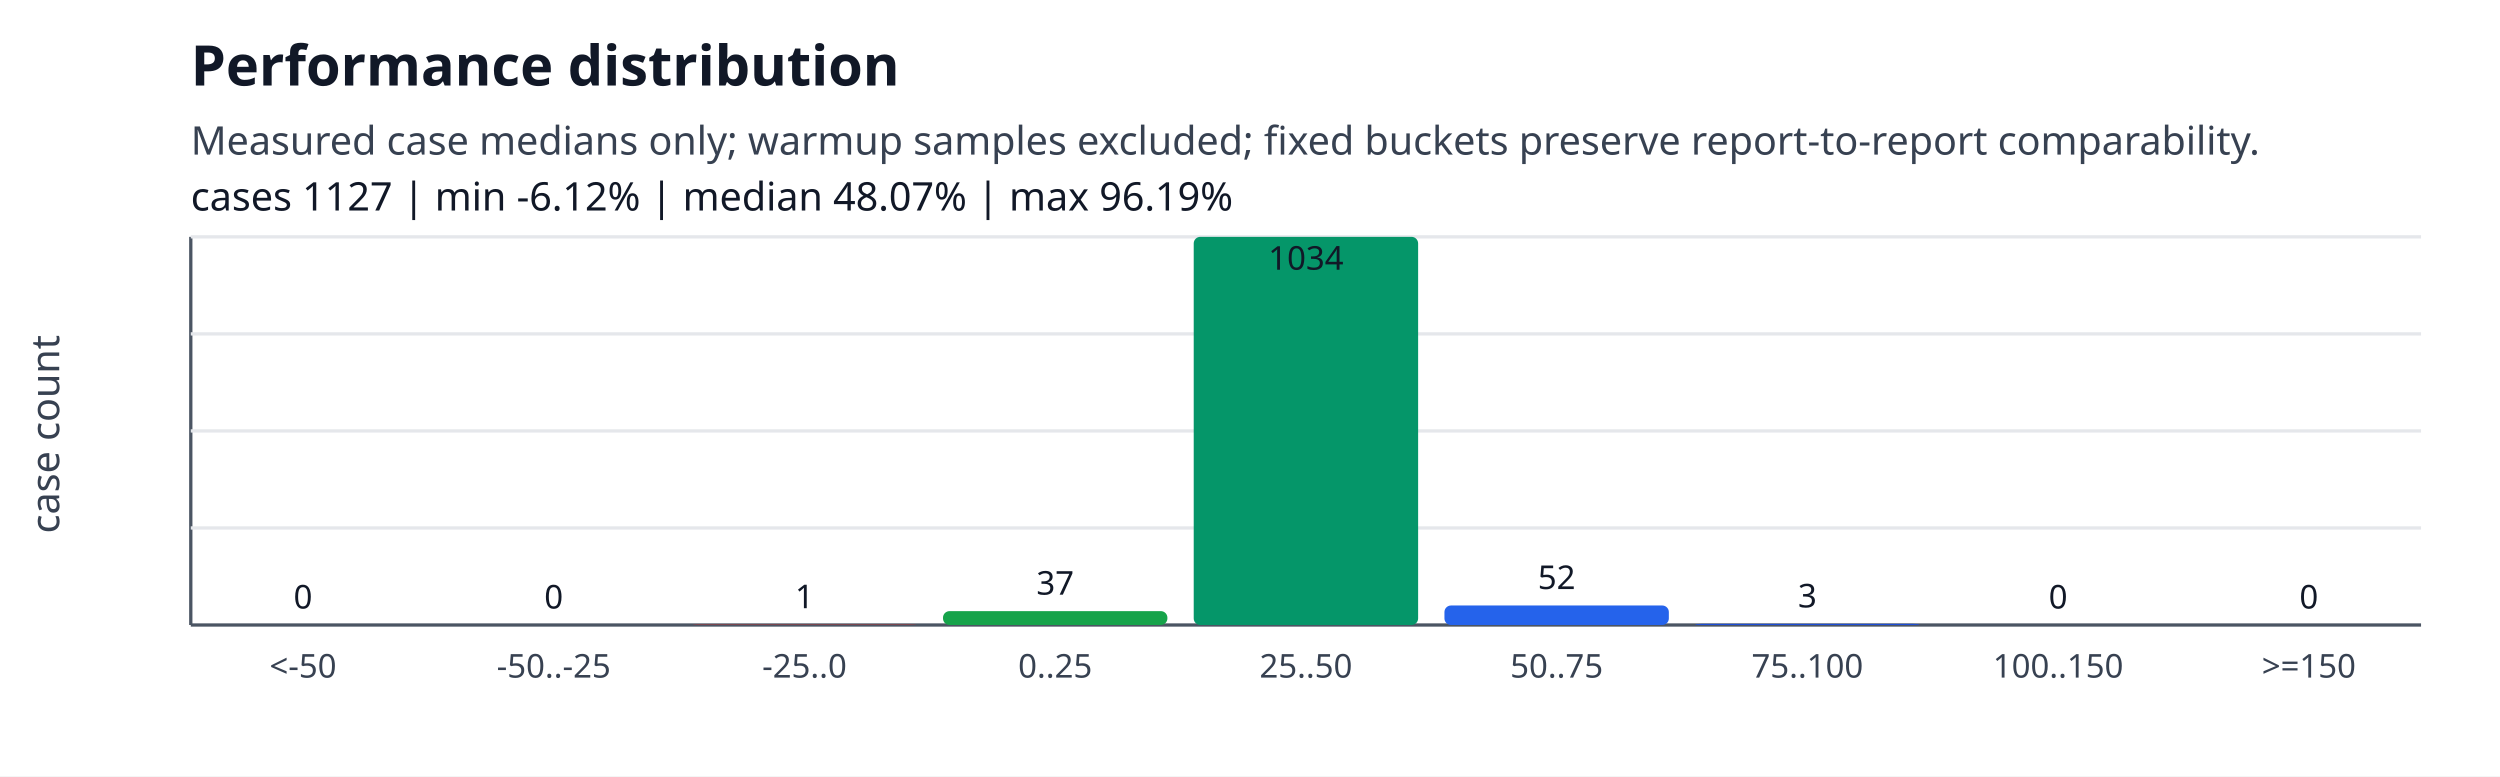
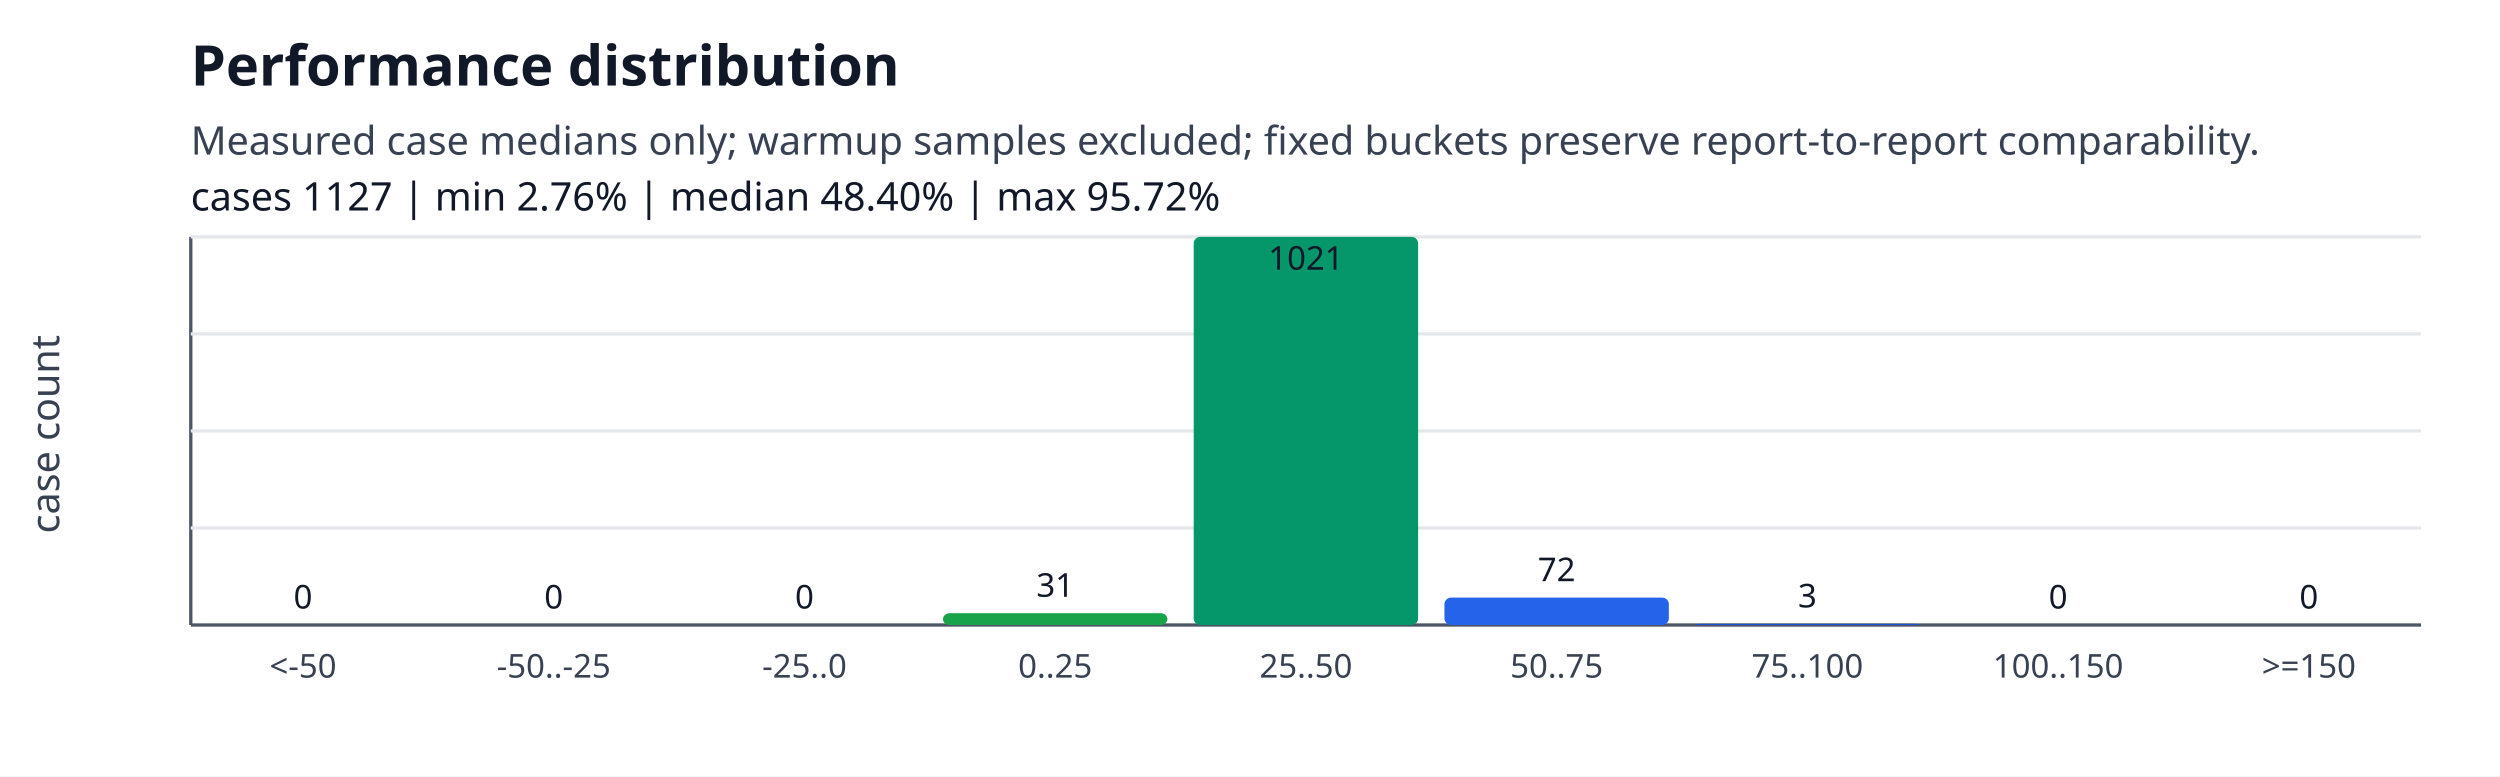
<svg xmlns="http://www.w3.org/2000/svg" width="760" height="236" viewBox="0 0 760 236" role="img" aria-labelledby="perf-hist-title perf-hist-desc">
  <rect width="760" height="236" fill="#ffffff" />
  <text x="58" y="26" font-family="sans-serif" font-size="17" font-weight="700" fill="#111827">Performance distribution</text>
  <text x="58" y="47" font-family="sans-serif" font-size="12" fill="#374151">Measured case medians only; warmup samples excluded; fixed buckets preserve report-to-report comparability.</text>
-   <text x="58" y="64" font-family="sans-serif" font-size="12" fill="#111827">cases 1127 | min -6.12% | median 48.07% | max 96.19%</text>
+   <text x="58" y="64" font-family="sans-serif" font-size="12" fill="#111827">cases 1127 | min 2.76% | median 48.40% | max 95.72%</text>
  <line x1="58" y1="190" x2="736.00" y2="190" stroke="#4b5563" />
  <line x1="58" y1="72" x2="58" y2="190" stroke="#4b5563" />
  <line x1="58" y1="160.50" x2="736.00" y2="160.50" stroke="#e5e7eb" />
  <line x1="58" y1="131.00" x2="736.00" y2="131.00" stroke="#e5e7eb" />
  <line x1="58" y1="101.50" x2="736.00" y2="101.50" stroke="#e5e7eb" />
  <line x1="58" y1="72.00" x2="736.00" y2="72.00" stroke="#e5e7eb" />
  <rect x="58.00" y="190.00" width="68.22" height="0.00" rx="2" fill="#dc2626" />
  <text x="92.11" y="185.00" font-family="sans-serif" font-size="10" fill="#111827" text-anchor="middle">0</text>
  <text x="92.11" y="206.00" font-family="sans-serif" font-size="10" fill="#374151" text-anchor="middle">&lt;-50</text>
  <rect x="134.22" y="190.00" width="68.22" height="0.00" rx="2" fill="#dc2626" />
  <text x="168.33" y="185.00" font-family="sans-serif" font-size="10" fill="#111827" text-anchor="middle">0</text>
  <text x="168.33" y="206.00" font-family="sans-serif" font-size="10" fill="#374151" text-anchor="middle">-50..-25</text>
-   <rect x="210.44" y="189.89" width="68.22" height="0.11" rx="2" fill="#dc2626" />
-   <text x="244.56" y="184.89" font-family="sans-serif" font-size="10" fill="#111827" text-anchor="middle">1</text>
+   <rect x="210.44" y="190.00" width="68.22" height="0.00" rx="2" fill="#dc2626" />
+   <text x="244.56" y="185.00" font-family="sans-serif" font-size="10" fill="#111827" text-anchor="middle">0</text>
  <text x="244.56" y="206.00" font-family="sans-serif" font-size="10" fill="#374151" text-anchor="middle">-25..0</text>
-   <rect x="286.67" y="185.78" width="68.22" height="4.22" rx="2" fill="#16a34a" />
-   <text x="320.78" y="180.78" font-family="sans-serif" font-size="10" fill="#111827" text-anchor="middle">37</text>
+   <rect x="286.67" y="186.42" width="68.22" height="3.58" rx="2" fill="#16a34a" />
+   <text x="320.78" y="181.42" font-family="sans-serif" font-size="10" fill="#111827" text-anchor="middle">31</text>
  <text x="320.78" y="206.00" font-family="sans-serif" font-size="10" fill="#374151" text-anchor="middle">0..25</text>
  <rect x="362.89" y="72.00" width="68.22" height="118.00" rx="2" fill="#059669" />
-   <text x="397.00" y="82.00" font-family="sans-serif" font-size="10" fill="#111827" text-anchor="middle">1034</text>
+   <text x="397.00" y="82.00" font-family="sans-serif" font-size="10" fill="#111827" text-anchor="middle">1021</text>
  <text x="397.00" y="206.00" font-family="sans-serif" font-size="10" fill="#374151" text-anchor="middle">25..50</text>
-   <rect x="439.11" y="184.07" width="68.22" height="5.93" rx="2" fill="#2563eb" />
-   <text x="473.22" y="179.07" font-family="sans-serif" font-size="10" fill="#111827" text-anchor="middle">52</text>
+   <rect x="439.11" y="181.68" width="68.22" height="8.32" rx="2" fill="#2563eb" />
+   <text x="473.22" y="176.68" font-family="sans-serif" font-size="10" fill="#111827" text-anchor="middle">72</text>
  <text x="473.22" y="206.00" font-family="sans-serif" font-size="10" fill="#374151" text-anchor="middle">50..75</text>
-   <rect x="515.33" y="189.66" width="68.22" height="0.34" rx="2" fill="#1d4ed8" />
-   <text x="549.44" y="184.66" font-family="sans-serif" font-size="10" fill="#111827" text-anchor="middle">3</text>
+   <rect x="515.33" y="189.65" width="68.22" height="0.35" rx="2" fill="#1d4ed8" />
+   <text x="549.44" y="184.65" font-family="sans-serif" font-size="10" fill="#111827" text-anchor="middle">3</text>
  <text x="549.44" y="206.00" font-family="sans-serif" font-size="10" fill="#374151" text-anchor="middle">75..100</text>
  <rect x="591.56" y="190.00" width="68.22" height="0.00" rx="2" fill="#1d4ed8" />
  <text x="625.67" y="185.00" font-family="sans-serif" font-size="10" fill="#111827" text-anchor="middle">0</text>
  <text x="625.67" y="206.00" font-family="sans-serif" font-size="10" fill="#374151" text-anchor="middle">100..150</text>
  <rect x="667.78" y="190.00" width="68.22" height="0.00" rx="2" fill="#1d4ed8" />
  <text x="701.89" y="185.00" font-family="sans-serif" font-size="10" fill="#111827" text-anchor="middle">0</text>
  <text x="701.89" y="206.00" font-family="sans-serif" font-size="10" fill="#374151" text-anchor="middle">&gt;=150</text>
  <text x="18" y="132" font-family="sans-serif" font-size="12" fill="#374151" transform="rotate(-90 18 132)" text-anchor="middle">case count</text>
</svg>
